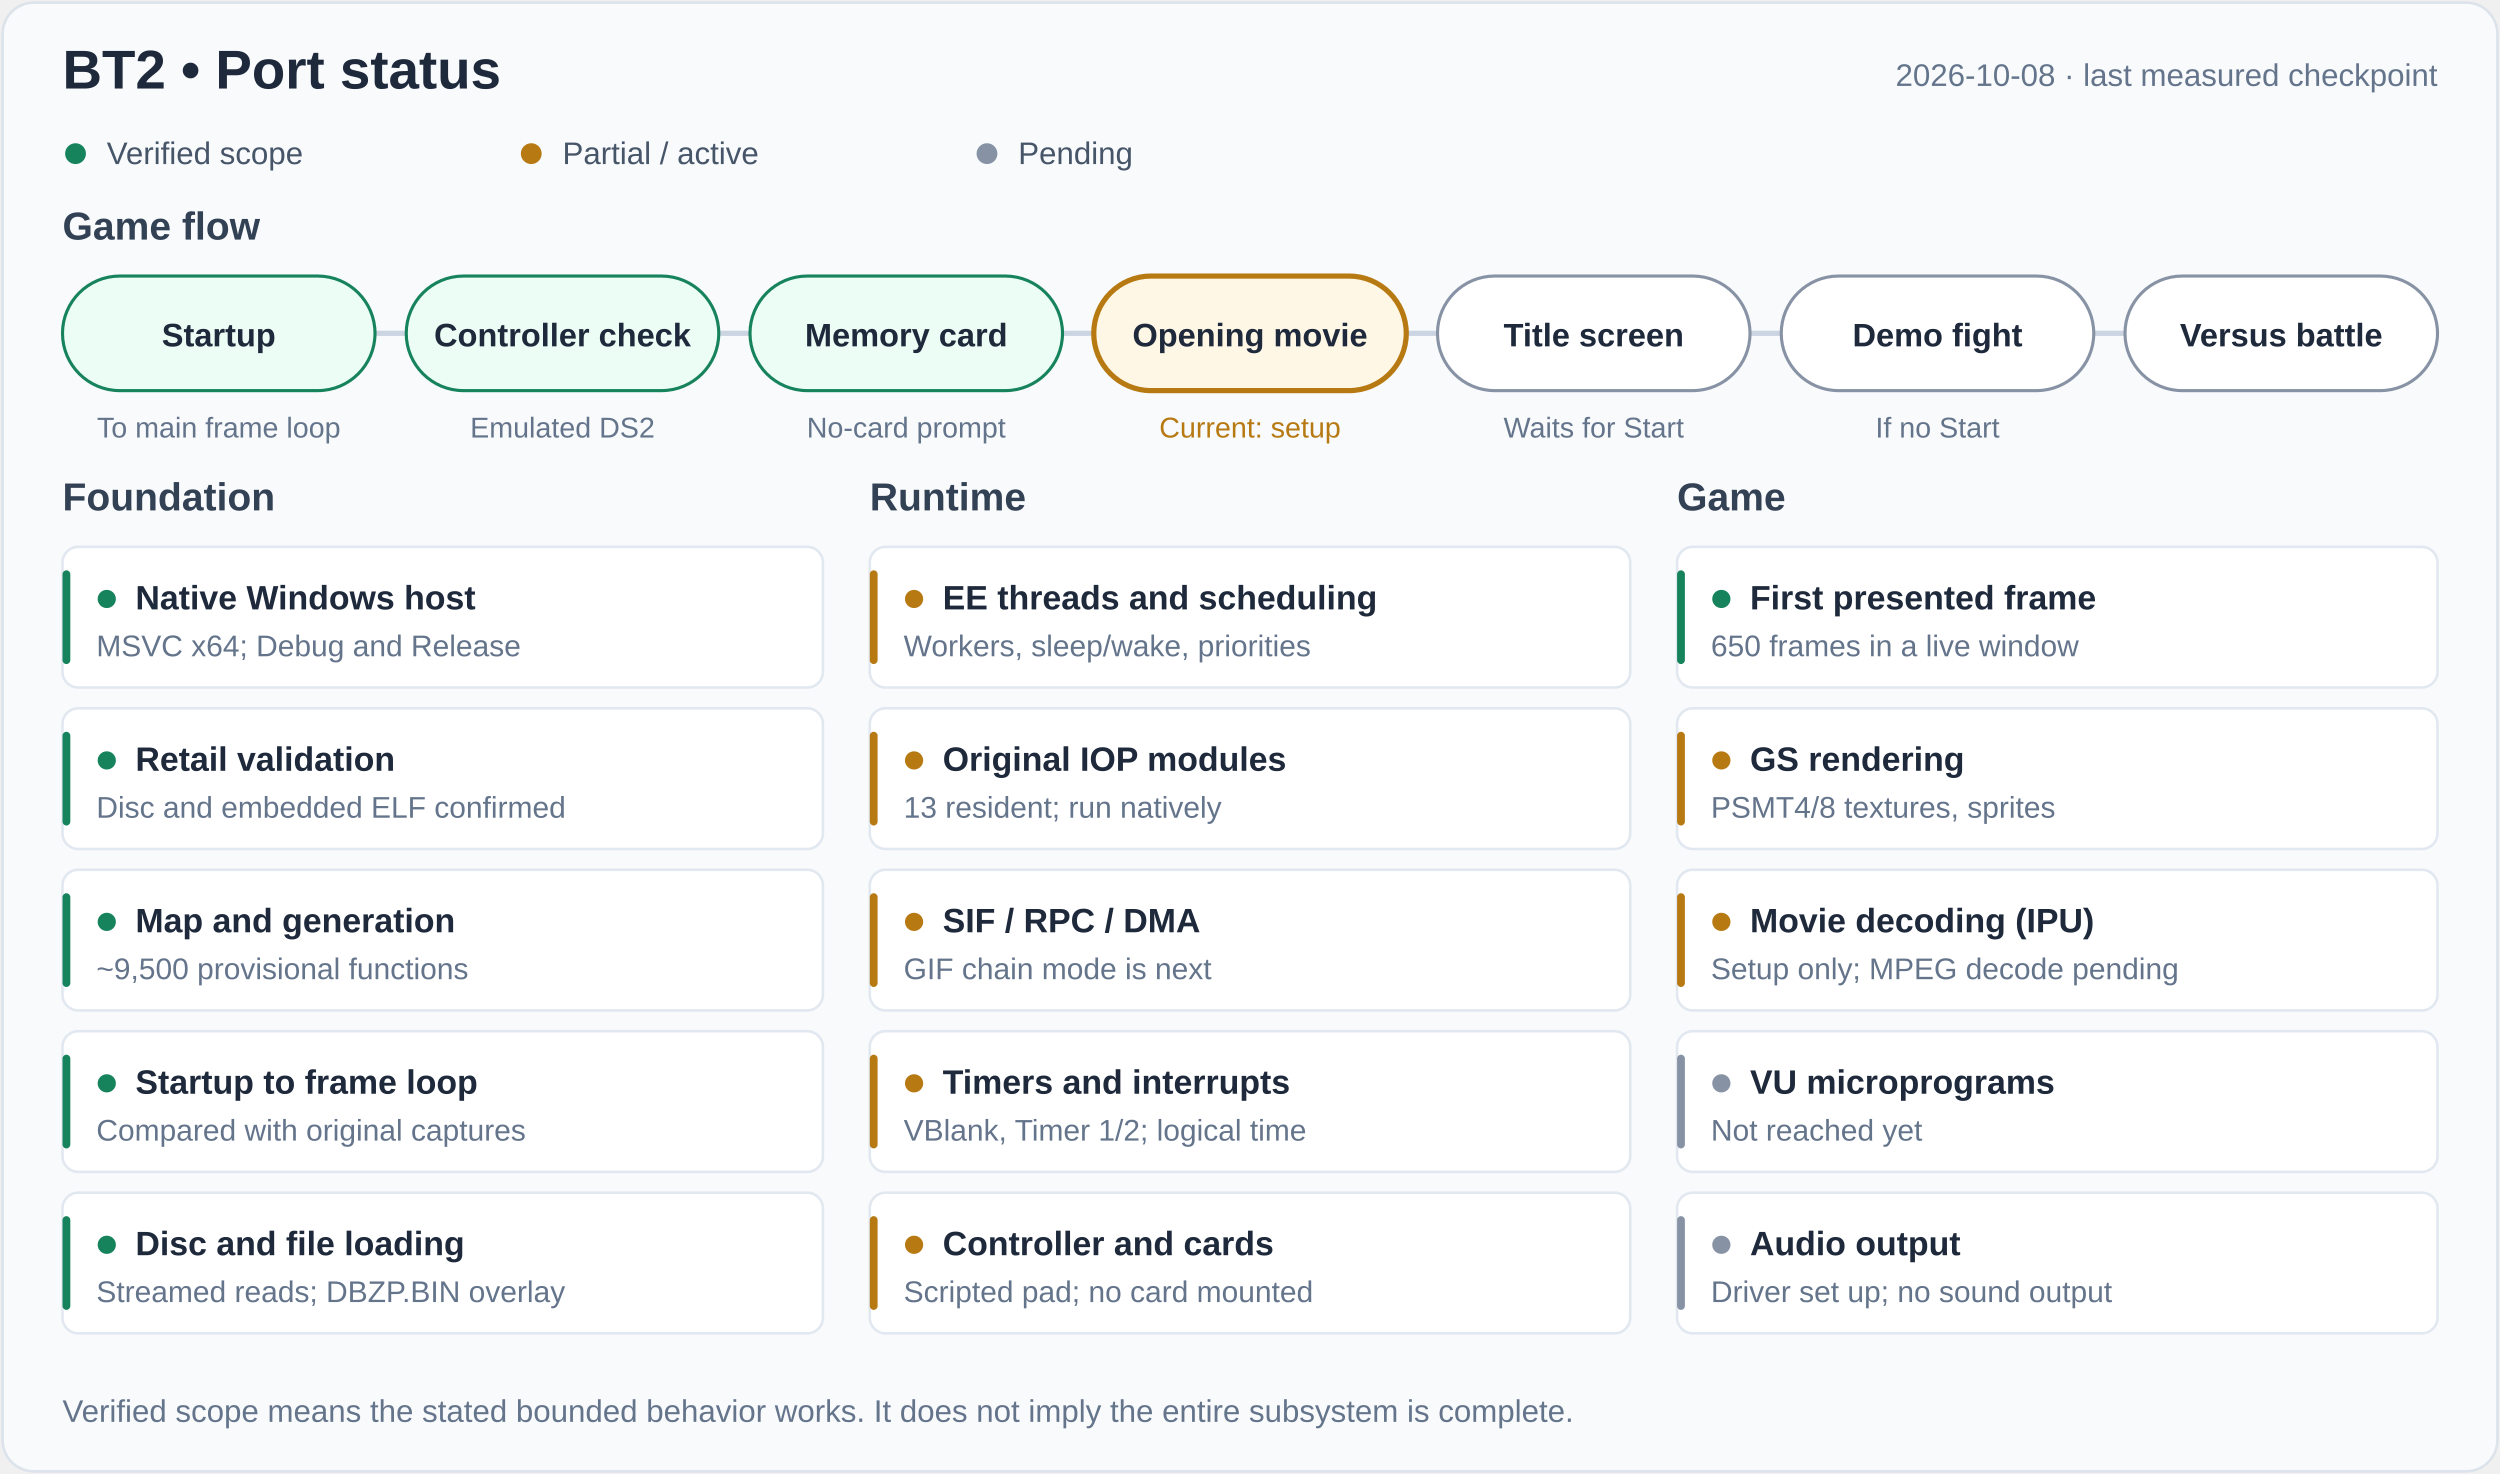
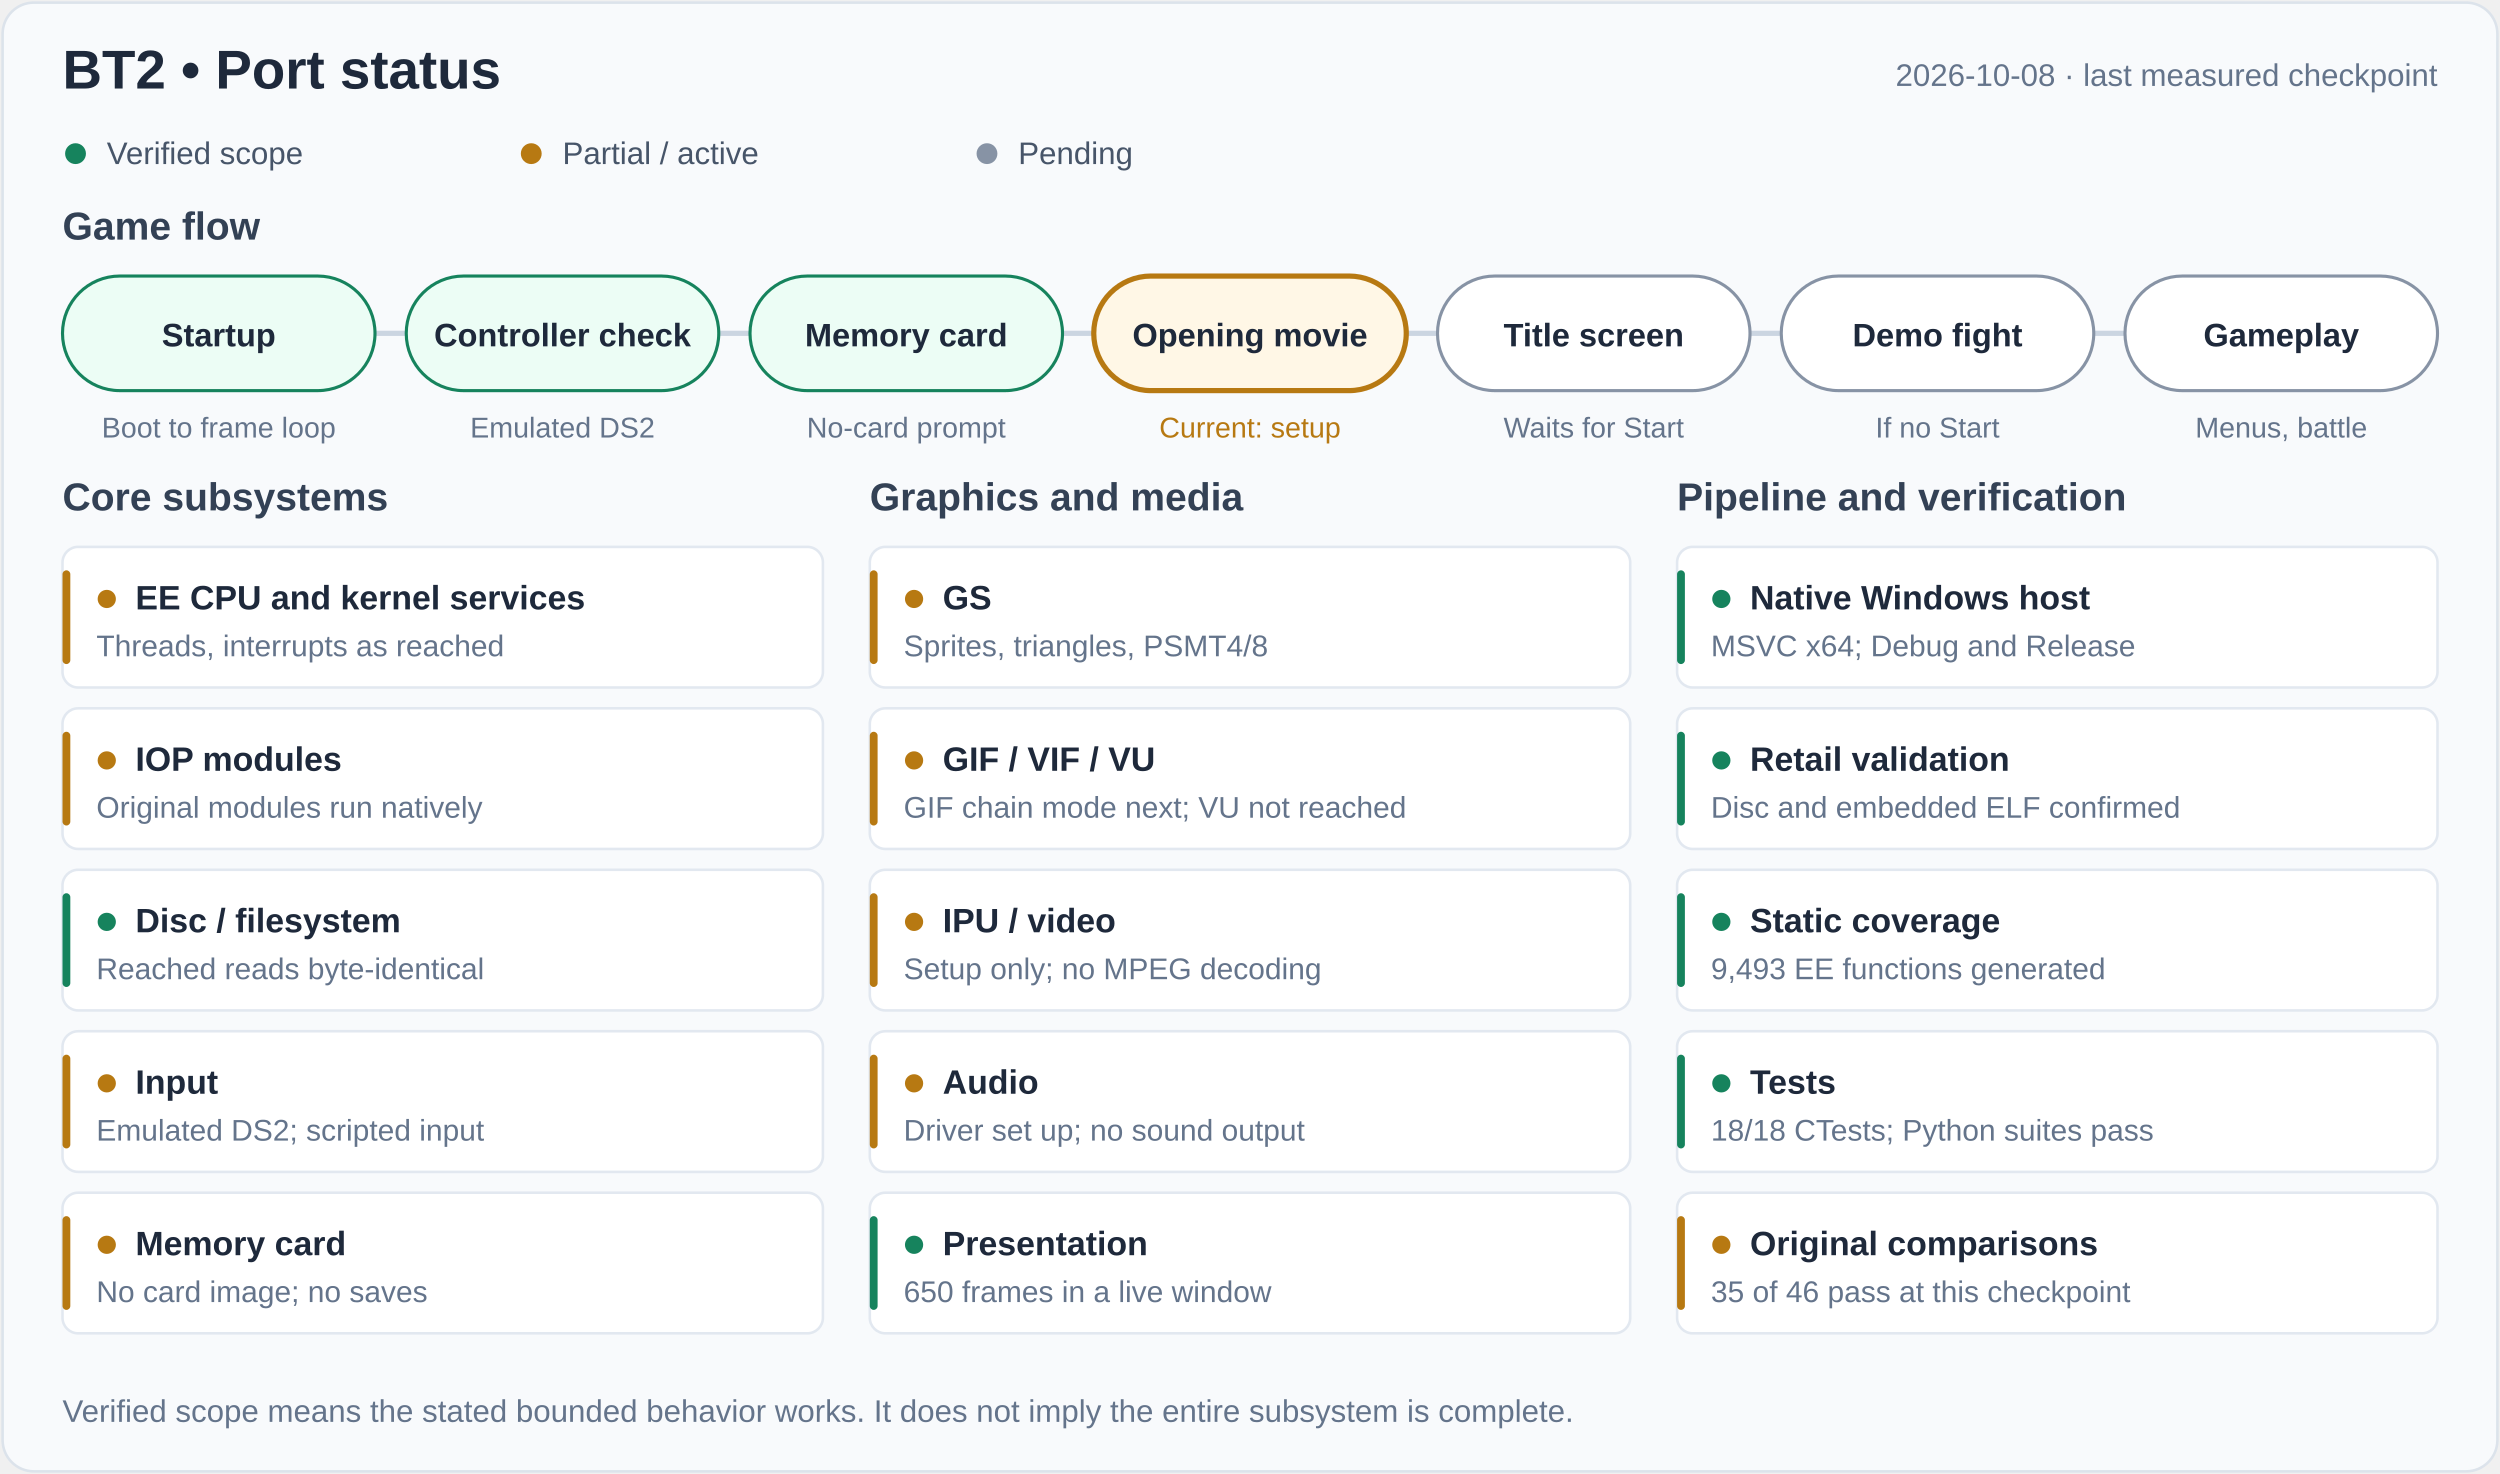
<svg xmlns="http://www.w3.org/2000/svg" width="960" height="566" viewBox="0 0 960 566" role="img" aria-labelledby="title desc">
  <rect x="1" y="1" width="958" height="564" rx="12" fill="#f8fafc" stroke="#dce3eb" />
  <g font-family="Segoe UI,Arial,sans-serif">
    <text x="24" y="34" font-size="21" font-weight="600" fill="#1e293b">BT2 • Port status</text>
    <text x="936" y="33" text-anchor="end" font-size="12" fill="#64748b">2026-10-08 · last measured checkpoint</text>
    <circle cx="29" cy="59" r="4" fill="#16835d" />
    <text x="41" y="63" font-size="12" fill="#475569">Verified scope</text>
    <circle cx="204" cy="59" r="4" fill="#b77912" />
    <text x="216" y="63" font-size="12" fill="#475569">Partial / active</text>
    <circle cx="379" cy="59" r="4" fill="#8793a5" />
    <text x="391" y="63" font-size="12" fill="#475569">Pending</text>
    <text x="24" y="92" font-size="15" font-weight="600" fill="#334155">Game flow</text>
    <line x1="84.0" y1="128" x2="876.0" y2="128" stroke="#cbd5e1" stroke-width="2" />
    <g>
      <rect x="24.0" y="106" width="120.0" height="44" rx="22" fill="#ecfdf5" stroke="#16835d" stroke-width="1.2" />
      <text x="84.0" y="133" text-anchor="middle" font-size="12.5" font-weight="600" fill="#1e293b">Startup</text>
-       <text x="84.0" y="168" text-anchor="middle" font-size="11" fill="#64748b">To main frame loop</text>
+       <text x="84.0" y="168" text-anchor="middle" font-size="11" fill="#64748b">Boot to frame loop</text>
    </g>
    <g>
      <rect x="156.0" y="106" width="120.0" height="44" rx="22" fill="#ecfdf5" stroke="#16835d" stroke-width="1.2" />
      <text x="216.0" y="133" text-anchor="middle" font-size="12.5" font-weight="600" fill="#1e293b">Controller check</text>
      <text x="216.0" y="168" text-anchor="middle" font-size="11" fill="#64748b">Emulated DS2</text>
    </g>
    <g>
      <rect x="288.0" y="106" width="120.0" height="44" rx="22" fill="#ecfdf5" stroke="#16835d" stroke-width="1.2" />
      <text x="348.0" y="133" text-anchor="middle" font-size="12.5" font-weight="600" fill="#1e293b">Memory card</text>
      <text x="348.0" y="168" text-anchor="middle" font-size="11" fill="#64748b">No-card prompt</text>
    </g>
    <g>
      <rect x="420.0" y="106" width="120.0" height="44" rx="22" fill="#fff7e6" stroke="#b77912" stroke-width="2" />
      <text x="480.0" y="133" text-anchor="middle" font-size="12.5" font-weight="600" fill="#1e293b">Opening movie</text>
      <text x="480.0" y="168" text-anchor="middle" font-size="11" fill="#b77912">Current: setup</text>
    </g>
    <g>
      <rect x="552.0" y="106" width="120.0" height="44" rx="22" fill="#fff" stroke="#8793a5" stroke-width="1.2" />
      <text x="612.0" y="133" text-anchor="middle" font-size="12.5" font-weight="600" fill="#1e293b">Title screen</text>
      <text x="612.0" y="168" text-anchor="middle" font-size="11" fill="#64748b">Waits for Start</text>
    </g>
    <g>
      <rect x="684.0" y="106" width="120.0" height="44" rx="22" fill="#fff" stroke="#8793a5" stroke-width="1.2" />
      <text x="744.0" y="133" text-anchor="middle" font-size="12.5" font-weight="600" fill="#1e293b">Demo fight</text>
      <text x="744.0" y="168" text-anchor="middle" font-size="11" fill="#64748b">If no Start</text>
    </g>
    <g>
      <rect x="816.0" y="106" width="120.0" height="44" rx="22" fill="#fff" stroke="#8793a5" stroke-width="1.2" />
-       <text x="876.0" y="133" text-anchor="middle" font-size="12.5" font-weight="600" fill="#1e293b">Versus battle</text>
+       <text x="876.0" y="133" text-anchor="middle" font-size="12.5" font-weight="600" fill="#1e293b">Gameplay</text>
+       <text x="876.0" y="168" text-anchor="middle" font-size="11" fill="#64748b">Menus, battle</text>
    </g>
-     <text x="24" y="196" font-size="15" font-weight="600" fill="#334155">Foundation</text>
+     <text x="24" y="196" font-size="15" font-weight="600" fill="#334155">Core subsystems</text>
    <g>
      <rect x="24" y="210" width="292" height="54" rx="6" fill="#fff" stroke="#e2e8f0" />
-       <rect x="24" y="219" width="3" height="36" rx="1.5" fill="#16835d" />
-       <circle cx="41" cy="230" r="3.5" fill="#16835d" />
-       <text x="52" y="234" font-size="13" font-weight="600" fill="#1e293b">Native Windows host</text>
-       <text x="37" y="252" font-size="11.5" fill="#64748b">MSVC x64; Debug and Release</text>
+       <rect x="24" y="219" width="3" height="36" rx="1.5" fill="#b77912" />
+       <circle cx="41" cy="230" r="3.5" fill="#b77912" />
+       <text x="52" y="234" font-size="13" font-weight="600" fill="#1e293b">EE CPU and kernel services</text>
+       <text x="37" y="252" font-size="11.5" fill="#64748b">Threads, interrupts as reached</text>
    </g>
    <g>
      <rect x="24" y="272" width="292" height="54" rx="6" fill="#fff" stroke="#e2e8f0" />
-       <rect x="24" y="281" width="3" height="36" rx="1.5" fill="#16835d" />
-       <circle cx="41" cy="292" r="3.5" fill="#16835d" />
-       <text x="52" y="296" font-size="13" font-weight="600" fill="#1e293b">Retail validation</text>
-       <text x="37" y="314" font-size="11.5" fill="#64748b">Disc and embedded ELF confirmed</text>
+       <rect x="24" y="281" width="3" height="36" rx="1.5" fill="#b77912" />
+       <circle cx="41" cy="292" r="3.5" fill="#b77912" />
+       <text x="52" y="296" font-size="13" font-weight="600" fill="#1e293b">IOP modules</text>
+       <text x="37" y="314" font-size="11.5" fill="#64748b">Original modules run natively</text>
    </g>
    <g>
      <rect x="24" y="334" width="292" height="54" rx="6" fill="#fff" stroke="#e2e8f0" />
      <rect x="24" y="343" width="3" height="36" rx="1.5" fill="#16835d" />
      <circle cx="41" cy="354" r="3.5" fill="#16835d" />
-       <text x="52" y="358" font-size="13" font-weight="600" fill="#1e293b">Map and generation</text>
-       <text x="37" y="376" font-size="11.5" fill="#64748b">~9,500 provisional functions</text>
+       <text x="52" y="358" font-size="13" font-weight="600" fill="#1e293b">Disc / filesystem</text>
+       <text x="37" y="376" font-size="11.5" fill="#64748b">Reached reads byte-identical</text>
    </g>
    <g>
      <rect x="24" y="396" width="292" height="54" rx="6" fill="#fff" stroke="#e2e8f0" />
-       <rect x="24" y="405" width="3" height="36" rx="1.5" fill="#16835d" />
-       <circle cx="41" cy="416" r="3.5" fill="#16835d" />
-       <text x="52" y="420" font-size="13" font-weight="600" fill="#1e293b">Startup to frame loop</text>
-       <text x="37" y="438" font-size="11.5" fill="#64748b">Compared with original captures</text>
+       <rect x="24" y="405" width="3" height="36" rx="1.5" fill="#b77912" />
+       <circle cx="41" cy="416" r="3.5" fill="#b77912" />
+       <text x="52" y="420" font-size="13" font-weight="600" fill="#1e293b">Input</text>
+       <text x="37" y="438" font-size="11.5" fill="#64748b">Emulated DS2; scripted input</text>
    </g>
    <g>
      <rect x="24" y="458" width="292" height="54" rx="6" fill="#fff" stroke="#e2e8f0" />
-       <rect x="24" y="467" width="3" height="36" rx="1.5" fill="#16835d" />
-       <circle cx="41" cy="478" r="3.5" fill="#16835d" />
-       <text x="52" y="482" font-size="13" font-weight="600" fill="#1e293b">Disc and file loading</text>
-       <text x="37" y="500" font-size="11.5" fill="#64748b">Streamed reads; DBZP.BIN overlay</text>
+       <rect x="24" y="467" width="3" height="36" rx="1.5" fill="#b77912" />
+       <circle cx="41" cy="478" r="3.5" fill="#b77912" />
+       <text x="52" y="482" font-size="13" font-weight="600" fill="#1e293b">Memory card</text>
+       <text x="37" y="500" font-size="11.5" fill="#64748b">No card image; no saves</text>
    </g>
-     <text x="334" y="196" font-size="15" font-weight="600" fill="#334155">Runtime</text>
+     <text x="334" y="196" font-size="15" font-weight="600" fill="#334155">Graphics and media</text>
    <g>
      <rect x="334" y="210" width="292" height="54" rx="6" fill="#fff" stroke="#e2e8f0" />
      <rect x="334" y="219" width="3" height="36" rx="1.5" fill="#b77912" />
      <circle cx="351" cy="230" r="3.5" fill="#b77912" />
-       <text x="362" y="234" font-size="13" font-weight="600" fill="#1e293b">EE threads and scheduling</text>
-       <text x="347" y="252" font-size="11.5" fill="#64748b">Workers, sleep/wake, priorities</text>
+       <text x="362" y="234" font-size="13" font-weight="600" fill="#1e293b">GS</text>
+       <text x="347" y="252" font-size="11.5" fill="#64748b">Sprites, triangles, PSMT4/8</text>
    </g>
    <g>
      <rect x="334" y="272" width="292" height="54" rx="6" fill="#fff" stroke="#e2e8f0" />
      <rect x="334" y="281" width="3" height="36" rx="1.5" fill="#b77912" />
      <circle cx="351" cy="292" r="3.5" fill="#b77912" />
-       <text x="362" y="296" font-size="13" font-weight="600" fill="#1e293b">Original IOP modules</text>
-       <text x="347" y="314" font-size="11.5" fill="#64748b">13 resident; run natively</text>
+       <text x="362" y="296" font-size="13" font-weight="600" fill="#1e293b">GIF / VIF / VU</text>
+       <text x="347" y="314" font-size="11.5" fill="#64748b">GIF chain mode next; VU not reached</text>
    </g>
    <g>
      <rect x="334" y="334" width="292" height="54" rx="6" fill="#fff" stroke="#e2e8f0" />
      <rect x="334" y="343" width="3" height="36" rx="1.5" fill="#b77912" />
      <circle cx="351" cy="354" r="3.5" fill="#b77912" />
-       <text x="362" y="358" font-size="13" font-weight="600" fill="#1e293b">SIF / RPC / DMA</text>
-       <text x="347" y="376" font-size="11.5" fill="#64748b">GIF chain mode is next</text>
+       <text x="362" y="358" font-size="13" font-weight="600" fill="#1e293b">IPU / video</text>
+       <text x="347" y="376" font-size="11.5" fill="#64748b">Setup only; no MPEG decoding</text>
    </g>
    <g>
      <rect x="334" y="396" width="292" height="54" rx="6" fill="#fff" stroke="#e2e8f0" />
      <rect x="334" y="405" width="3" height="36" rx="1.5" fill="#b77912" />
      <circle cx="351" cy="416" r="3.5" fill="#b77912" />
-       <text x="362" y="420" font-size="13" font-weight="600" fill="#1e293b">Timers and interrupts</text>
-       <text x="347" y="438" font-size="11.5" fill="#64748b">VBlank, Timer 1/2; logical time</text>
+       <text x="362" y="420" font-size="13" font-weight="600" fill="#1e293b">Audio</text>
+       <text x="347" y="438" font-size="11.5" fill="#64748b">Driver set up; no sound output</text>
    </g>
    <g>
      <rect x="334" y="458" width="292" height="54" rx="6" fill="#fff" stroke="#e2e8f0" />
-       <rect x="334" y="467" width="3" height="36" rx="1.5" fill="#b77912" />
-       <circle cx="351" cy="478" r="3.5" fill="#b77912" />
-       <text x="362" y="482" font-size="13" font-weight="600" fill="#1e293b">Controller and cards</text>
-       <text x="347" y="500" font-size="11.5" fill="#64748b">Scripted pad; no card mounted</text>
+       <rect x="334" y="467" width="3" height="36" rx="1.5" fill="#16835d" />
+       <circle cx="351" cy="478" r="3.5" fill="#16835d" />
+       <text x="362" y="482" font-size="13" font-weight="600" fill="#1e293b">Presentation</text>
+       <text x="347" y="500" font-size="11.5" fill="#64748b">650 frames in a live window</text>
    </g>
-     <text x="644" y="196" font-size="15" font-weight="600" fill="#334155">Game</text>
+     <text x="644" y="196" font-size="15" font-weight="600" fill="#334155">Pipeline and verification</text>
    <g>
      <rect x="644" y="210" width="292" height="54" rx="6" fill="#fff" stroke="#e2e8f0" />
      <rect x="644" y="219" width="3" height="36" rx="1.5" fill="#16835d" />
      <circle cx="661" cy="230" r="3.5" fill="#16835d" />
-       <text x="672" y="234" font-size="13" font-weight="600" fill="#1e293b">First presented frame</text>
-       <text x="657" y="252" font-size="11.5" fill="#64748b">650 frames in a live window</text>
+       <text x="672" y="234" font-size="13" font-weight="600" fill="#1e293b">Native Windows host</text>
+       <text x="657" y="252" font-size="11.5" fill="#64748b">MSVC x64; Debug and Release</text>
    </g>
    <g>
      <rect x="644" y="272" width="292" height="54" rx="6" fill="#fff" stroke="#e2e8f0" />
-       <rect x="644" y="281" width="3" height="36" rx="1.5" fill="#b77912" />
-       <circle cx="661" cy="292" r="3.5" fill="#b77912" />
-       <text x="672" y="296" font-size="13" font-weight="600" fill="#1e293b">GS rendering</text>
-       <text x="657" y="314" font-size="11.5" fill="#64748b">PSMT4/8 textures, sprites</text>
+       <rect x="644" y="281" width="3" height="36" rx="1.5" fill="#16835d" />
+       <circle cx="661" cy="292" r="3.5" fill="#16835d" />
+       <text x="672" y="296" font-size="13" font-weight="600" fill="#1e293b">Retail validation</text>
+       <text x="657" y="314" font-size="11.5" fill="#64748b">Disc and embedded ELF confirmed</text>
    </g>
    <g>
      <rect x="644" y="334" width="292" height="54" rx="6" fill="#fff" stroke="#e2e8f0" />
-       <rect x="644" y="343" width="3" height="36" rx="1.5" fill="#b77912" />
-       <circle cx="661" cy="354" r="3.5" fill="#b77912" />
-       <text x="672" y="358" font-size="13" font-weight="600" fill="#1e293b">Movie decoding (IPU)</text>
-       <text x="657" y="376" font-size="11.5" fill="#64748b">Setup only; MPEG decode pending</text>
+       <rect x="644" y="343" width="3" height="36" rx="1.5" fill="#16835d" />
+       <circle cx="661" cy="354" r="3.5" fill="#16835d" />
+       <text x="672" y="358" font-size="13" font-weight="600" fill="#1e293b">Static coverage</text>
+       <text x="657" y="376" font-size="11.5" fill="#64748b">9,493 EE functions generated</text>
    </g>
    <g>
      <rect x="644" y="396" width="292" height="54" rx="6" fill="#fff" stroke="#e2e8f0" />
-       <rect x="644" y="405" width="3" height="36" rx="1.5" fill="#8793a5" />
-       <circle cx="661" cy="416" r="3.5" fill="#8793a5" />
-       <text x="672" y="420" font-size="13" font-weight="600" fill="#1e293b">VU microprograms</text>
-       <text x="657" y="438" font-size="11.5" fill="#64748b">Not reached yet</text>
+       <rect x="644" y="405" width="3" height="36" rx="1.5" fill="#16835d" />
+       <circle cx="661" cy="416" r="3.5" fill="#16835d" />
+       <text x="672" y="420" font-size="13" font-weight="600" fill="#1e293b">Tests</text>
+       <text x="657" y="438" font-size="11.5" fill="#64748b">18/18 CTests; Python suites pass</text>
    </g>
    <g>
      <rect x="644" y="458" width="292" height="54" rx="6" fill="#fff" stroke="#e2e8f0" />
-       <rect x="644" y="467" width="3" height="36" rx="1.5" fill="#8793a5" />
-       <circle cx="661" cy="478" r="3.5" fill="#8793a5" />
-       <text x="672" y="482" font-size="13" font-weight="600" fill="#1e293b">Audio output</text>
-       <text x="657" y="500" font-size="11.5" fill="#64748b">Driver set up; no sound output</text>
+       <rect x="644" y="467" width="3" height="36" rx="1.5" fill="#b77912" />
+       <circle cx="661" cy="478" r="3.5" fill="#b77912" />
+       <text x="672" y="482" font-size="13" font-weight="600" fill="#1e293b">Original comparisons</text>
+       <text x="657" y="500" font-size="11.5" fill="#64748b">35 of 46 pass at this checkpoint</text>
    </g>
    <text x="24" y="546" font-size="12" fill="#64748b">Verified scope means the stated bounded behavior works. It does not imply the entire subsystem is complete.</text>
  </g>
</svg>
